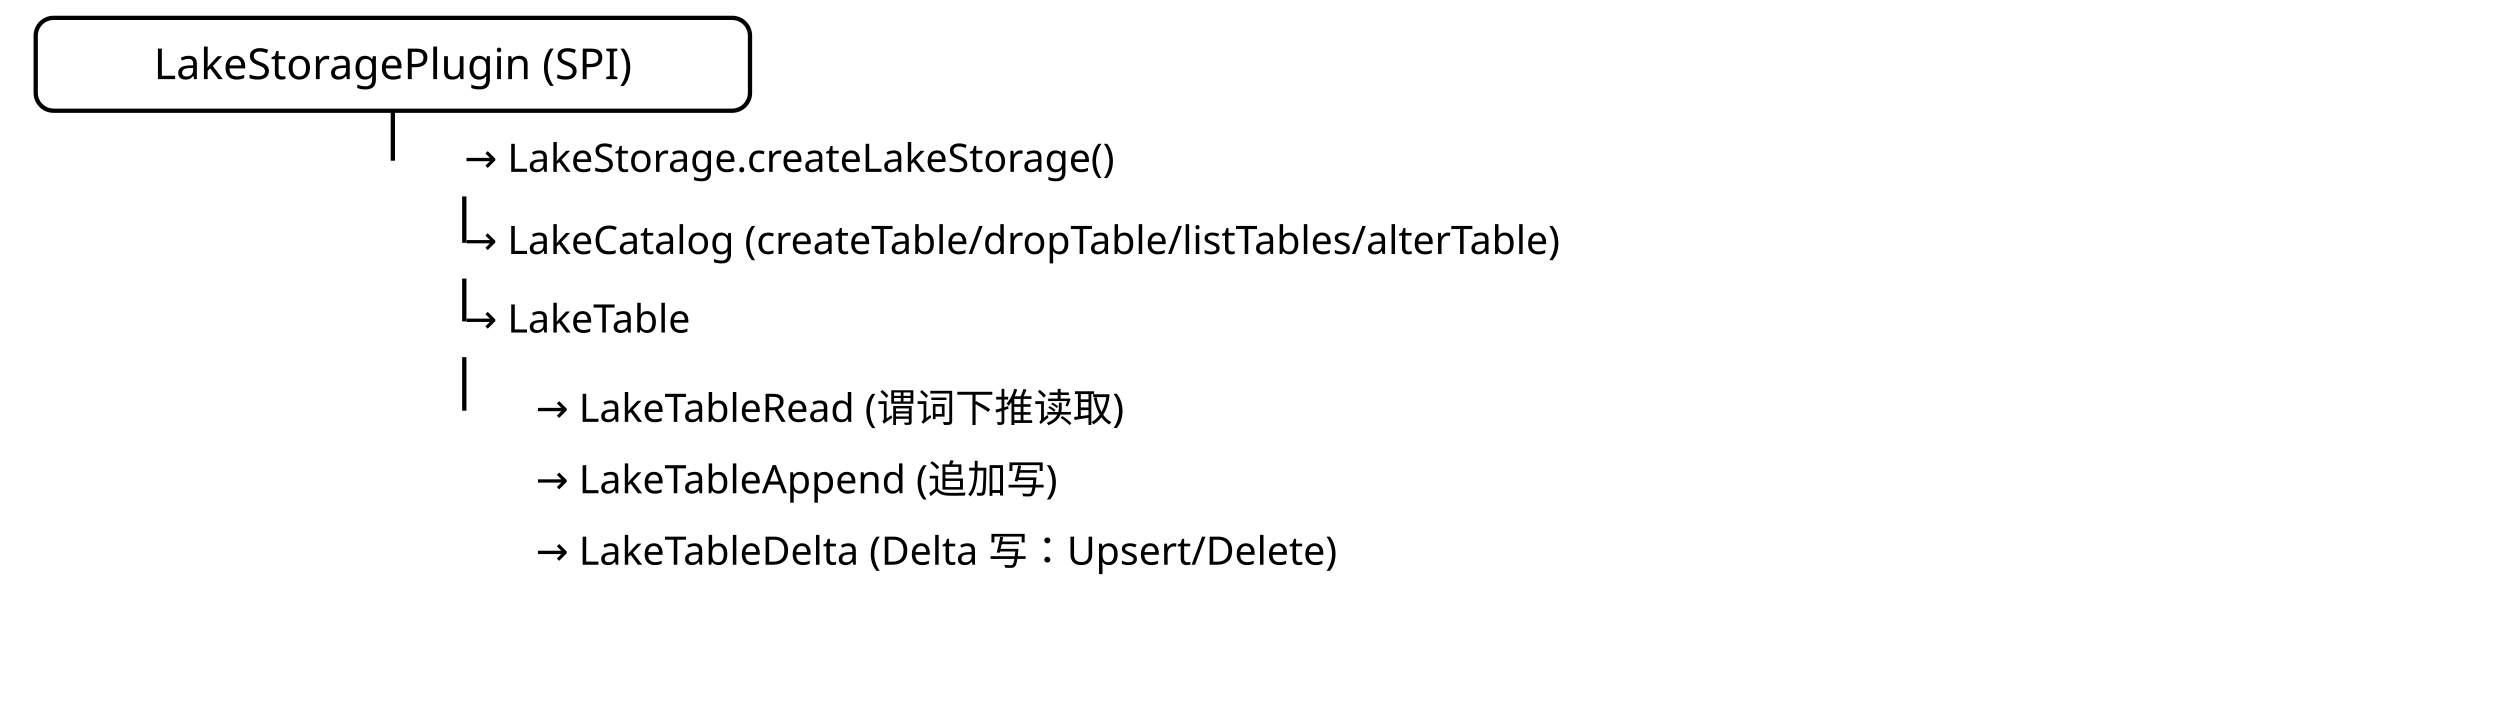
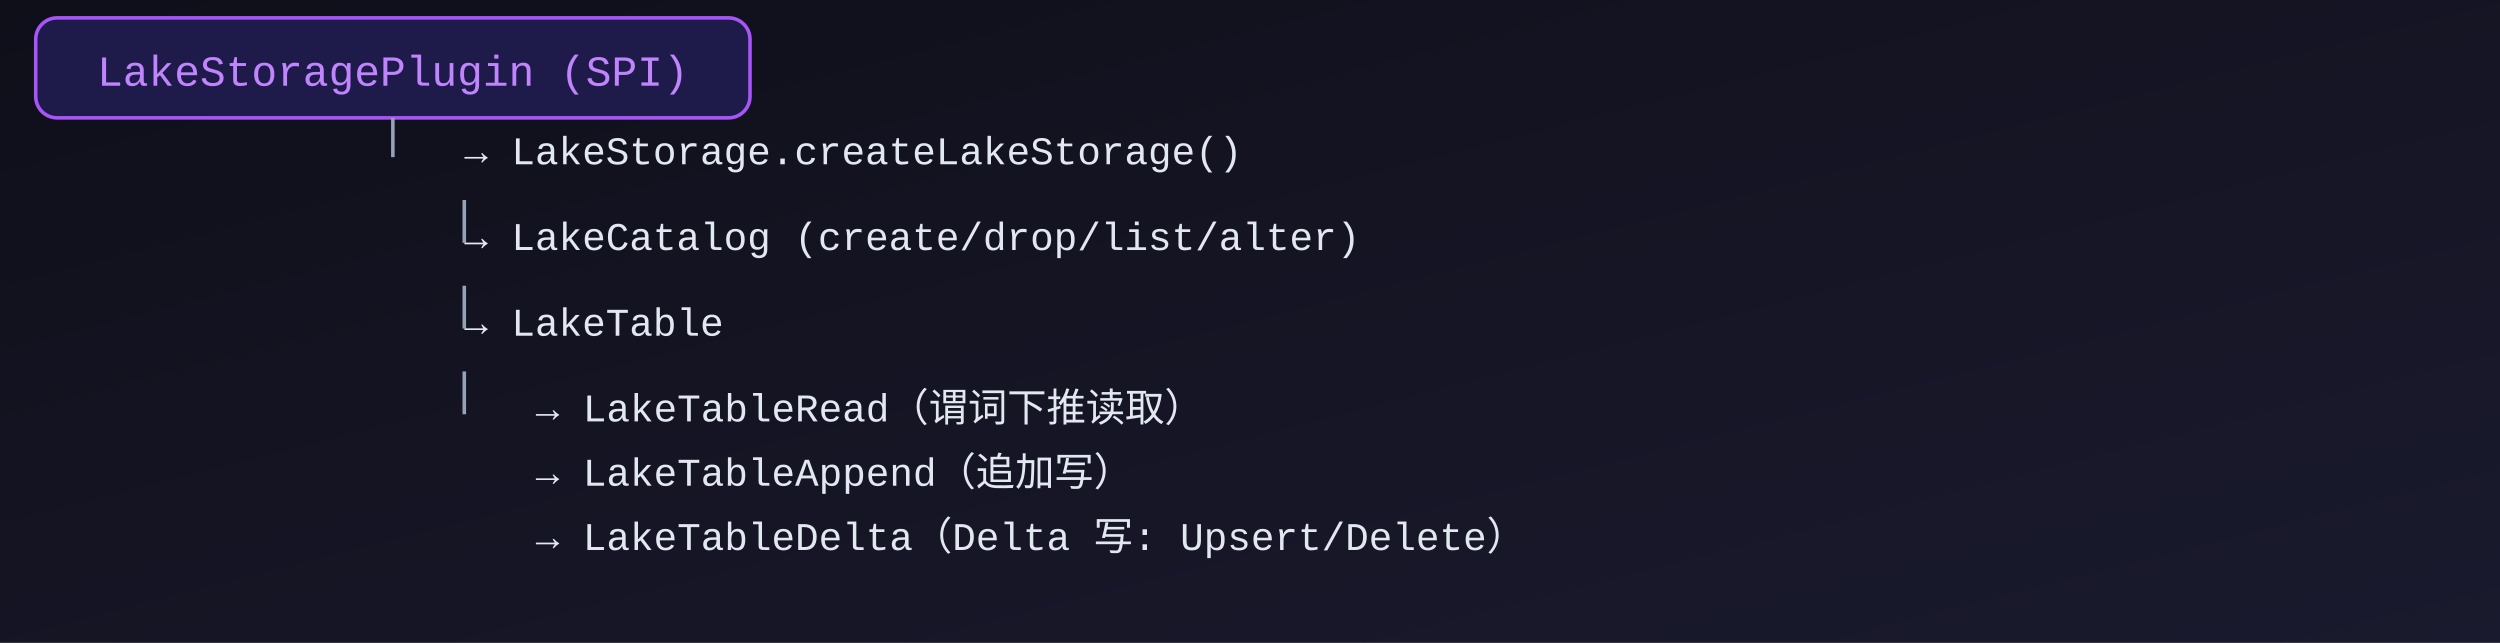
- <svg xmlns="http://www.w3.org/2000/svg" viewBox="0 0 700 200" width="700" height="200">
+ <svg xmlns="http://www.w3.org/2000/svg" viewBox="0 0 700 180" width="700" height="180">
  <defs>
-     <marker id="arrow-fl1" markerWidth="8" markerHeight="6" refX="8" refY="3" orient="auto">
-       <path d="M0,0 L8,3 L0,6 Z" fill="currentColor" />
-     </marker>
+     <linearGradient id="bg-grad" x1="0%" y1="0%" x2="100%" y2="100%">
+       <stop offset="0%" stop-color="#0f0f1a" />
+       <stop offset="100%" stop-color="#1a1a2e" />
+     </linearGradient>
  </defs>
-   <rect x="10" y="5" width="200" height="26" rx="5" fill="transparent" stroke="currentColor" stroke-width="1.2" />
-   <text x="110" y="18" font-family="sans-serif" font-size="12" fill="currentColor" text-anchor="middle" dominant-baseline="middle">LakeStoragePlugin (SPI)</text>
-   <line x1="110" y1="31" x2="110" y2="45" stroke="currentColor" stroke-width="1.2" />
-   <text x="130" y="45" font-family="sans-serif" font-size="11" fill="currentColor" text-anchor="start" dominant-baseline="middle">→ LakeStorage.createLakeStorage()</text>
-   <line x1="130" y1="55" x2="130" y2="68" stroke="currentColor" stroke-width="1.2" />
-   <text x="130" y="68" font-family="sans-serif" font-size="11" fill="currentColor" text-anchor="start" dominant-baseline="middle">→ LakeCatalog (createTable/dropTable/listTables/alterTable)</text>
-   <line x1="130" y1="78" x2="130" y2="90" stroke="currentColor" stroke-width="1.2" />
-   <text x="130" y="90" font-family="sans-serif" font-size="11" fill="currentColor" text-anchor="start" dominant-baseline="middle">→ LakeTable</text>
-   <line x1="130" y1="100" x2="130" y2="115" stroke="currentColor" stroke-width="1.2" />
-   <text x="150" y="115" font-family="sans-serif" font-size="11" fill="currentColor" text-anchor="start" dominant-baseline="middle">→ LakeTableRead (谓词下推读取)</text>
-   <text x="150" y="135" font-family="sans-serif" font-size="11" fill="currentColor" text-anchor="start" dominant-baseline="middle">→ LakeTableAppend (追加写)</text>
-   <text x="150" y="155" font-family="sans-serif" font-size="11" fill="currentColor" text-anchor="start" dominant-baseline="middle">→ LakeTableDelta (Delta 写：Upsert/Delete)</text>
+   <style>text{font-family:'SF Mono','Fira Code','Cascadia Code','Courier New','Microsoft YaHei','SimHei',monospace}</style>
+   <rect width="700" height="180" fill="url(#bg-grad)" />
+   <rect x="10" y="5" width="200" height="28" rx="6" fill="#1e1b4b" stroke="#a855f7" stroke-width="1" />
+   <text x="110" y="24" font-size="12" fill="#c084fc" text-anchor="middle">LakeStoragePlugin (SPI)</text>
+   <line x1="110" y1="33" x2="110" y2="44" stroke="#94a3b8" stroke-width="1" />
+   <text x="130" y="46" font-size="11" fill="#e2e8f0">→ LakeStorage.createLakeStorage()</text>
+   <line x1="130" y1="56" x2="130" y2="68" stroke="#94a3b8" stroke-width="1" />
+   <text x="130" y="70" font-size="11" fill="#e2e8f0">→ LakeCatalog (create/drop/list/alter)</text>
+   <line x1="130" y1="80" x2="130" y2="92" stroke="#94a3b8" stroke-width="1" />
+   <text x="130" y="94" font-size="11" fill="#e2e8f0">→ LakeTable</text>
+   <line x1="130" y1="104" x2="130" y2="116" stroke="#94a3b8" stroke-width="1" />
+   <text x="150" y="118" font-size="11" fill="#e2e8f0">→ LakeTableRead（谓词下推读取）</text>
+   <text x="150" y="136" font-size="11" fill="#e2e8f0">→ LakeTableAppend（追加写）</text>
+   <text x="150" y="154" font-size="11" fill="#e2e8f0">→ LakeTableDelta（Delta 写: Upsert/Delete）</text>
</svg>
